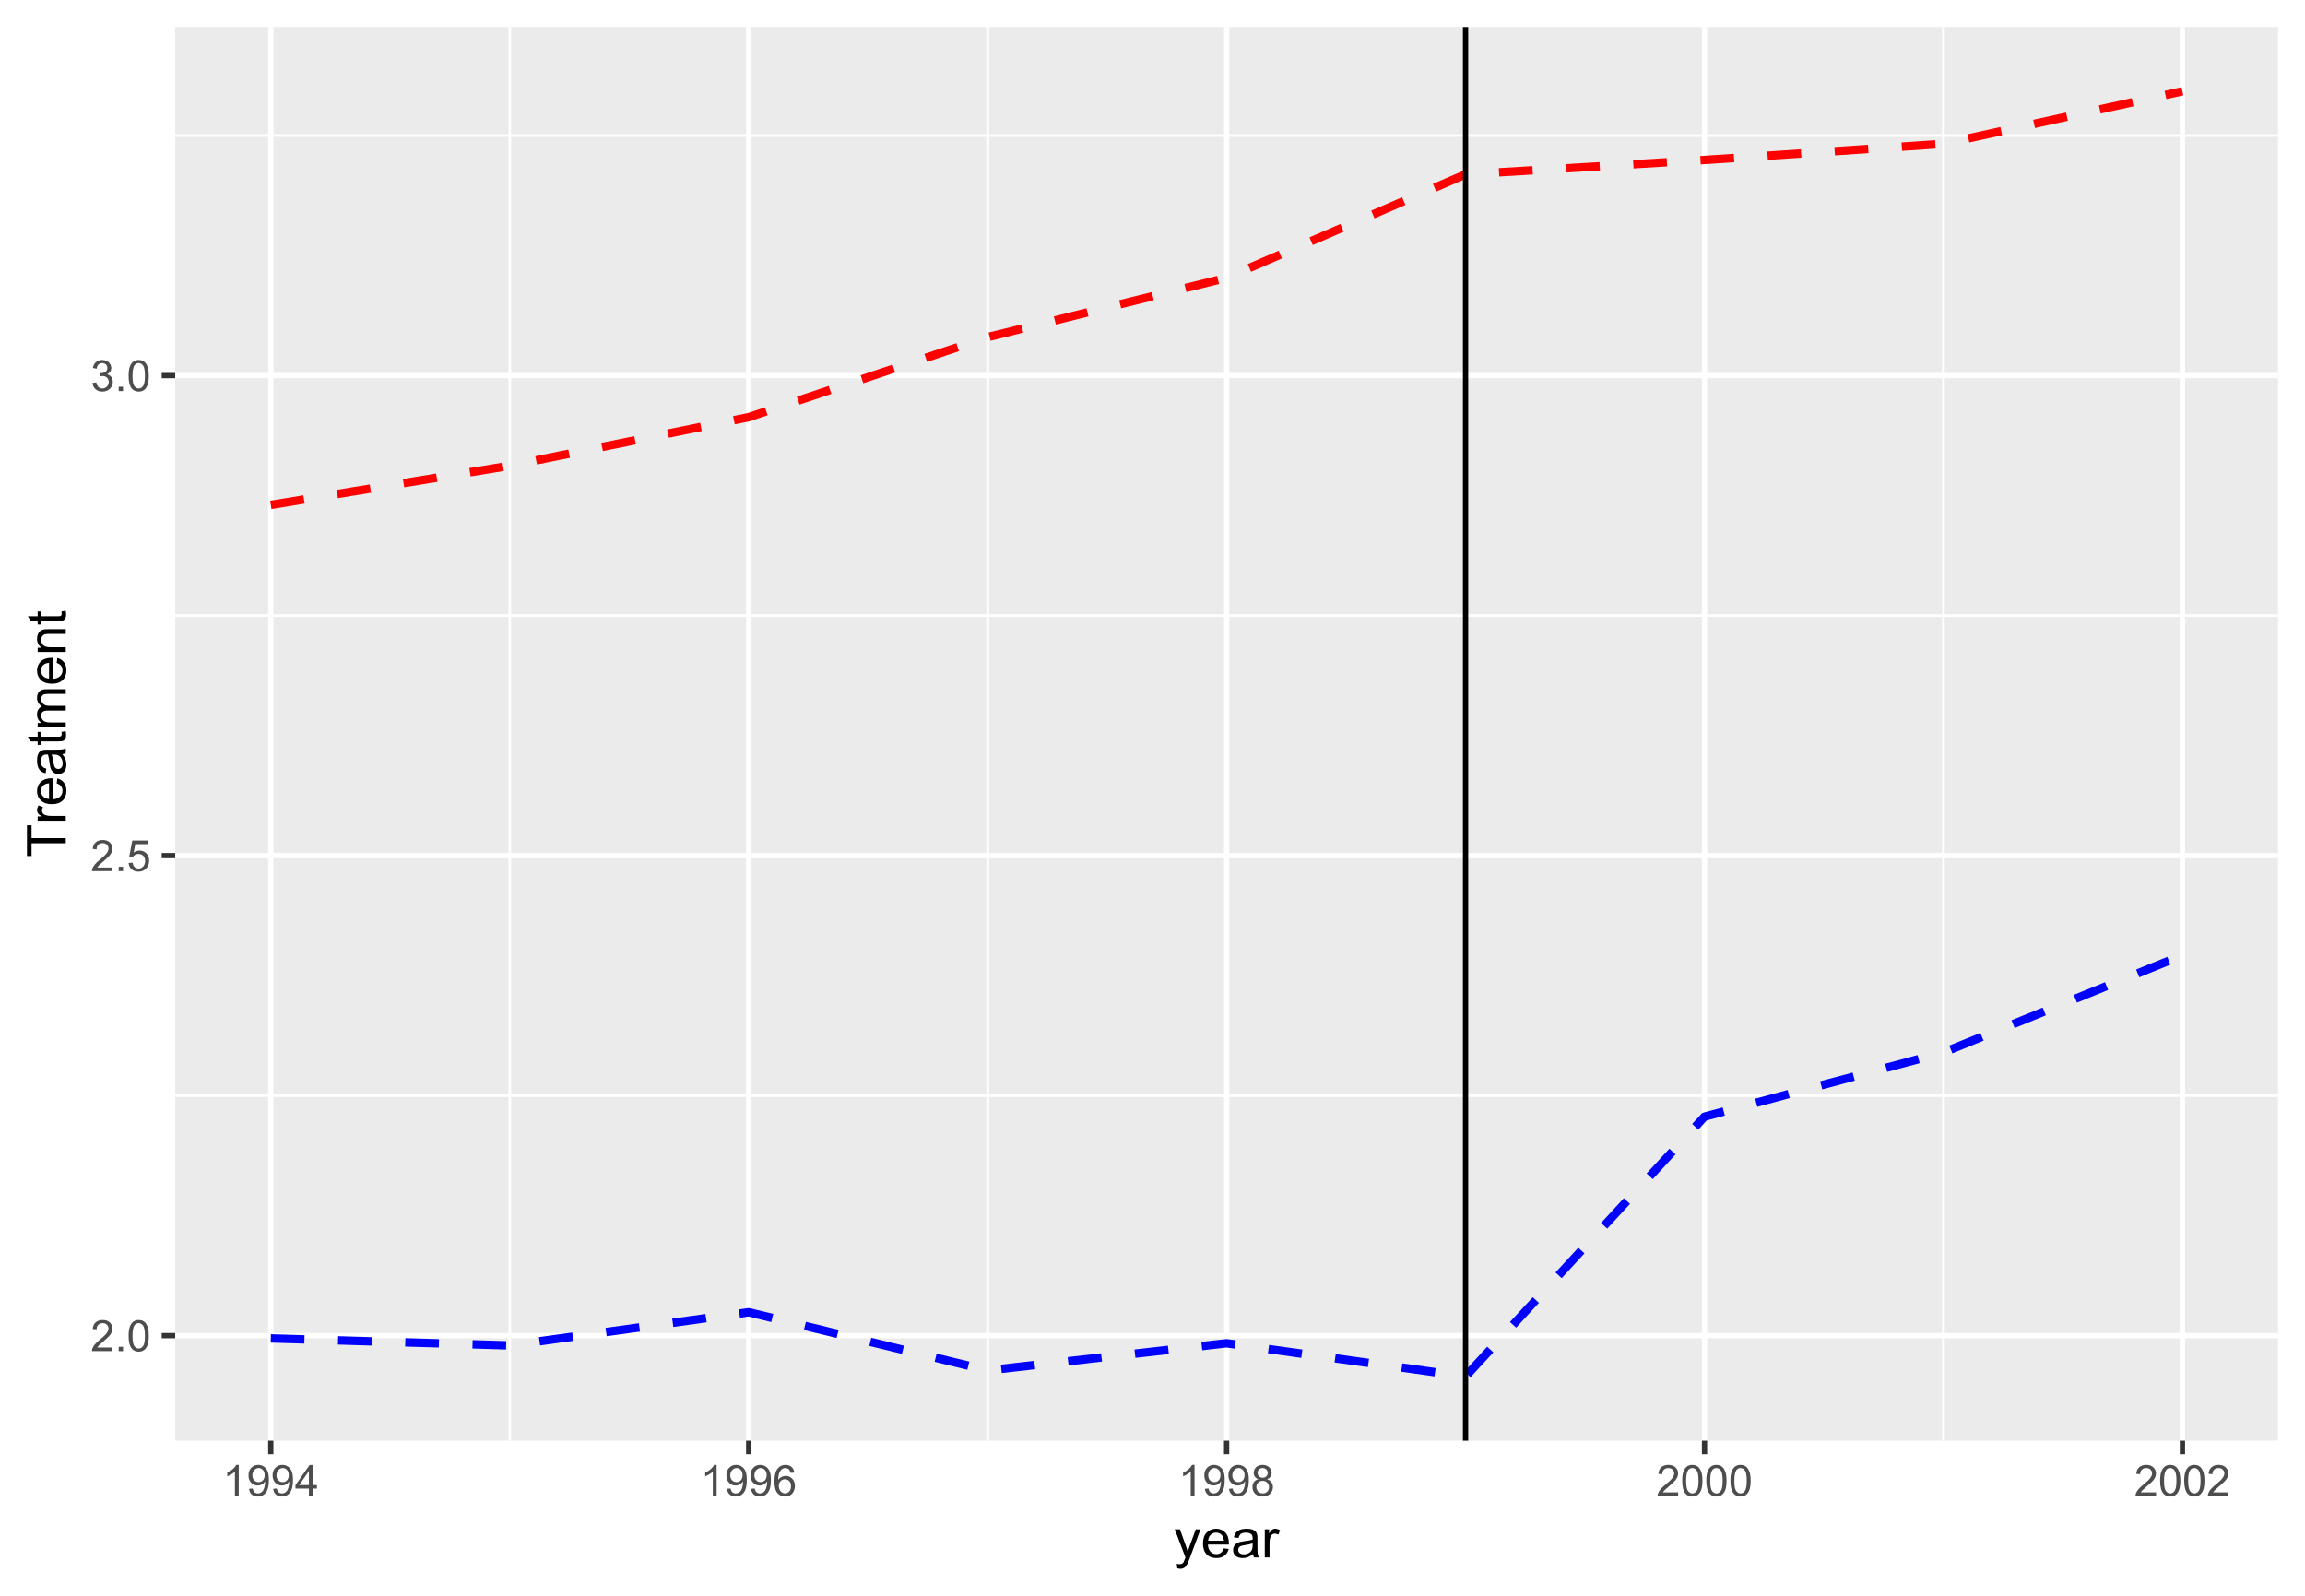
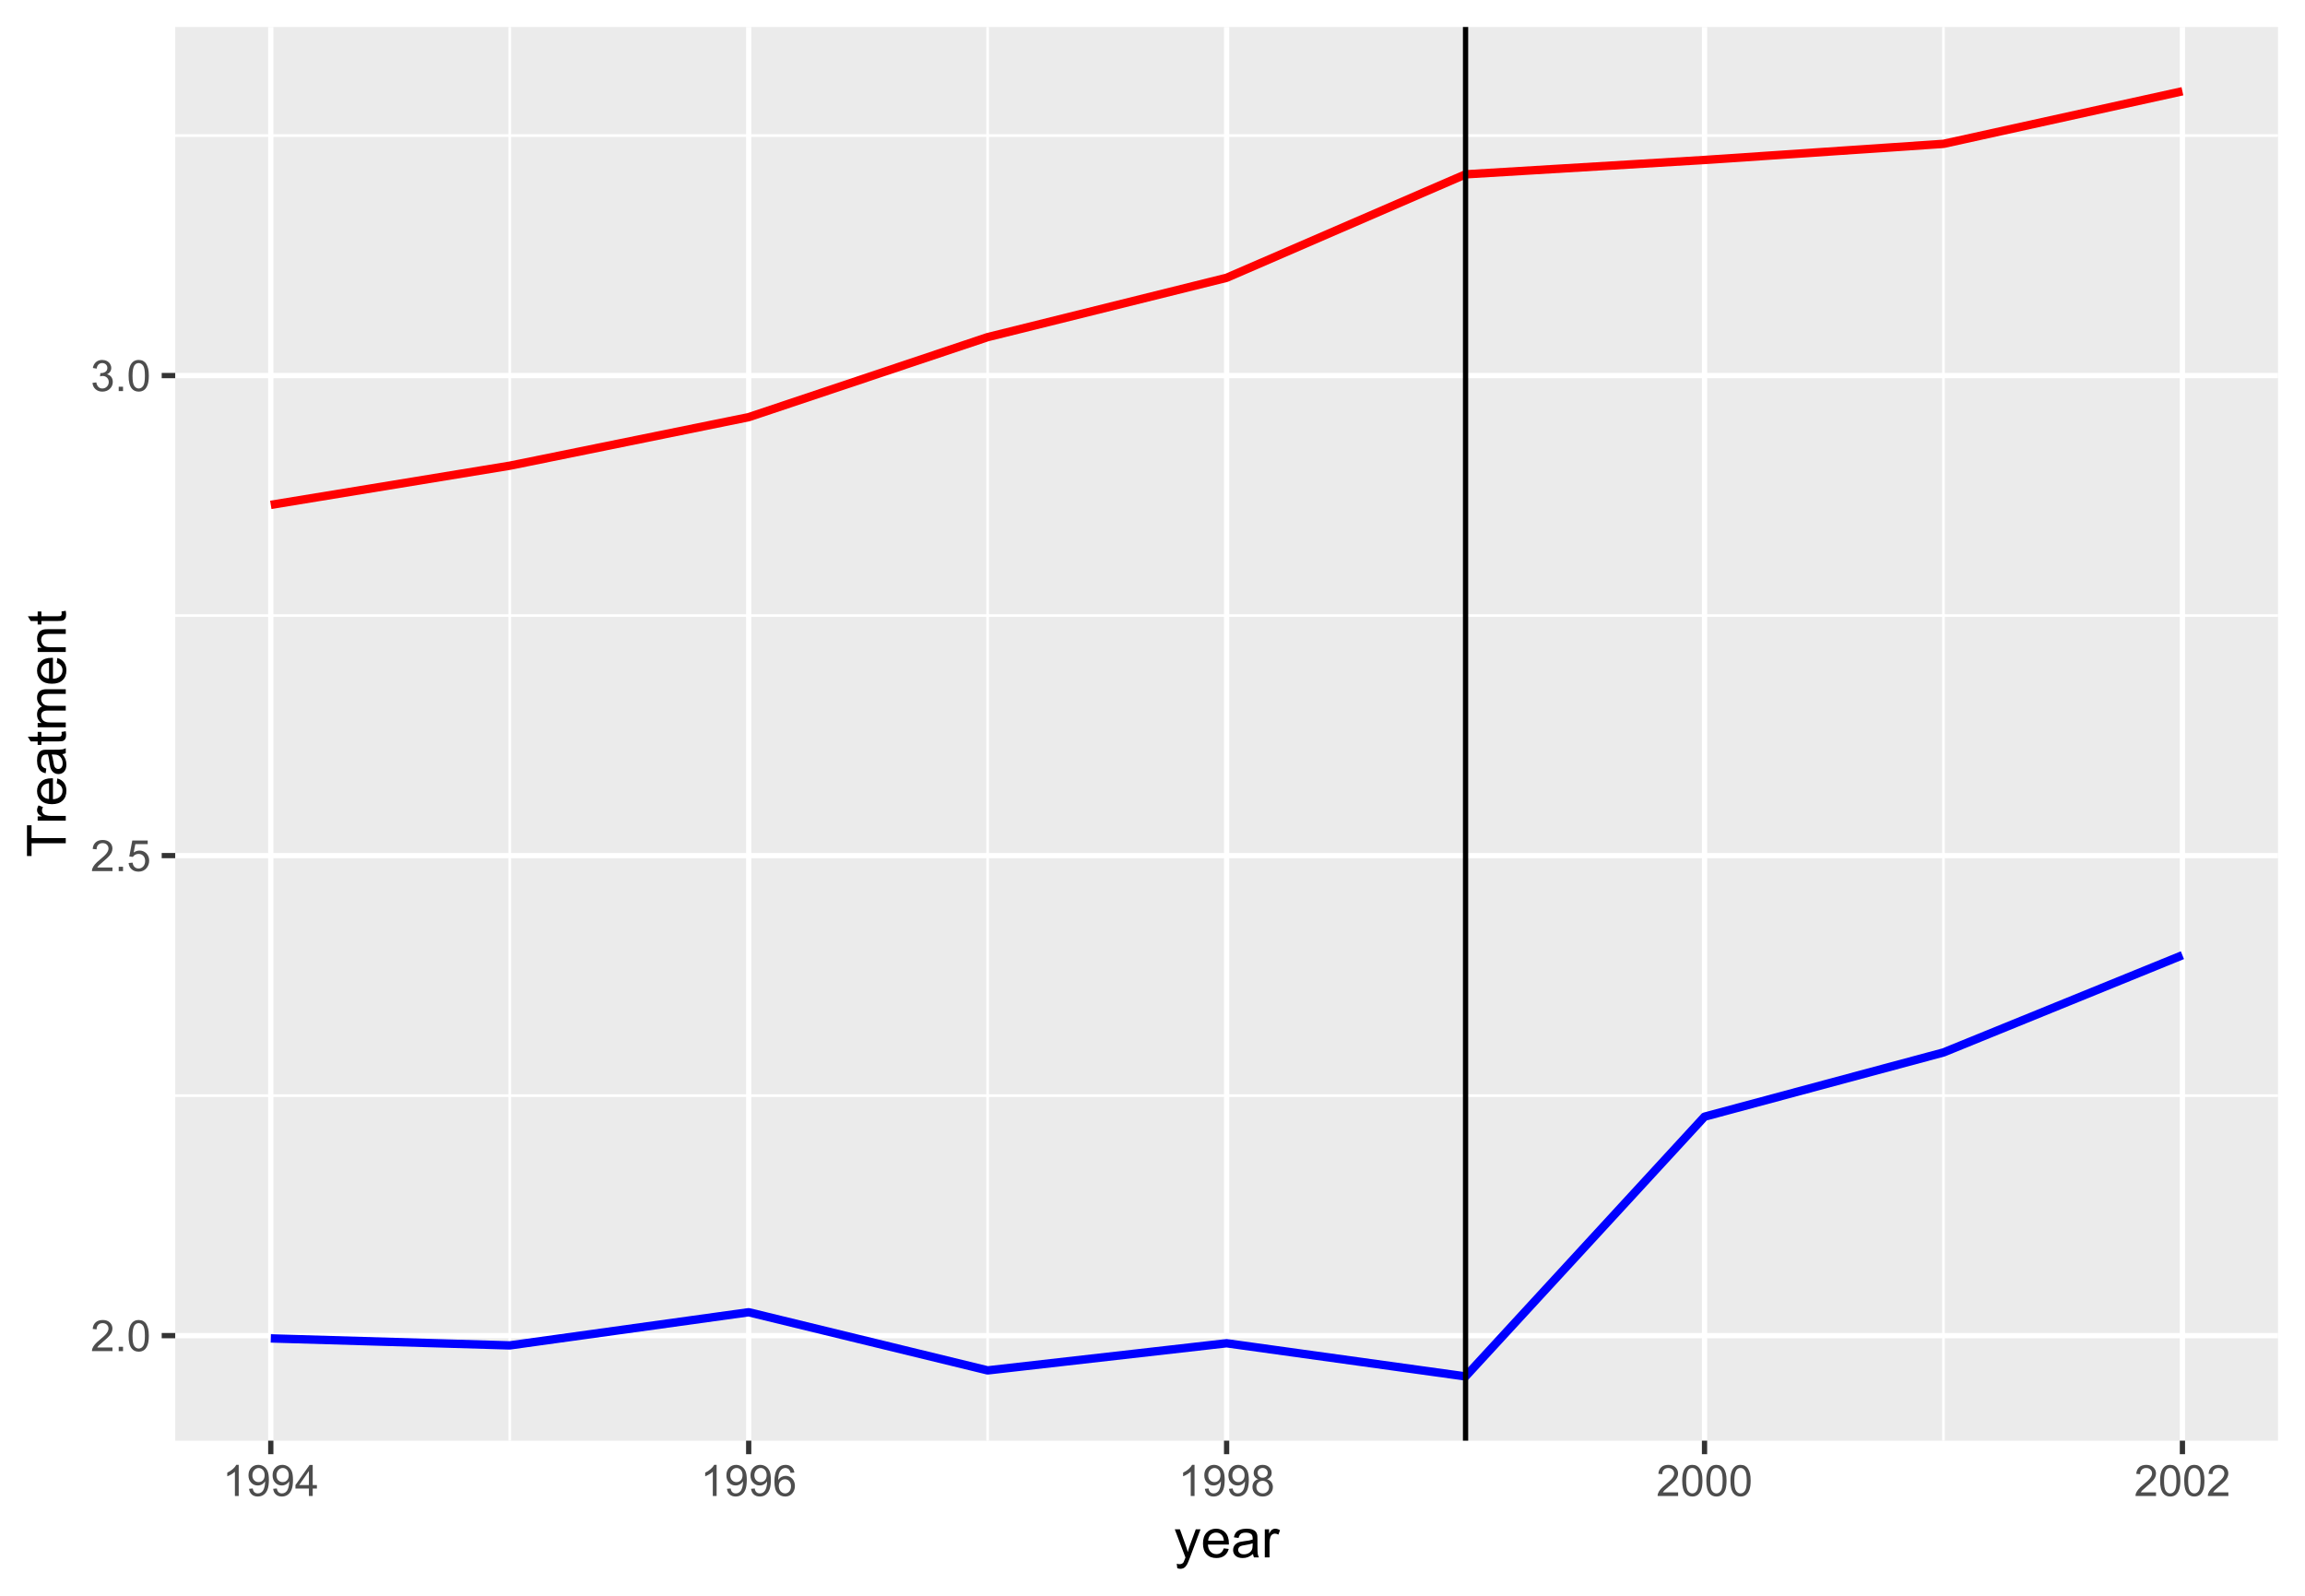
<svg xmlns="http://www.w3.org/2000/svg" xmlns:xlink="http://www.w3.org/1999/xlink" width="468pt" height="324pt" viewBox="0 0 468 324" version="1.1">
  <defs>
    <g>
      <symbol overflow="visible" id="glyph0-0">
        <path style="stroke:none;" d="M 1.102 0 L 1.102 -5.5 L 5.5 -5.5 L 5.5 0 Z M 1.238 -0.137 L 5.363 -0.137 L 5.363 -5.363 L 1.238 -5.363 Z M 1.238 -0.137 " />
      </symbol>
      <symbol overflow="visible" id="glyph0-1">
        <path style="stroke:none;" d="M 4.43 -0.742 L 4.43 0 L 0.266 0 C 0.258 -0.188 0.289 -0.367 0.355 -0.539 C 0.461 -0.82 0.629 -1.098 0.863 -1.375 C 1.094 -1.648 1.434 -1.965 1.879 -2.328 C 2.562 -2.887 3.023 -3.332 3.266 -3.664 C 3.5 -3.988 3.621 -4.301 3.625 -4.594 C 3.621 -4.898 3.512 -5.156 3.297 -5.367 C 3.074 -5.578 2.789 -5.684 2.441 -5.684 C 2.066 -5.684 1.77 -5.57 1.547 -5.348 C 1.32 -5.125 1.207 -4.816 1.207 -4.422 L 0.414 -4.504 C 0.465 -5.094 0.668 -5.543 1.027 -5.855 C 1.379 -6.164 1.855 -6.32 2.457 -6.324 C 3.059 -6.32 3.539 -6.152 3.891 -5.82 C 4.242 -5.484 4.418 -5.07 4.422 -4.578 C 4.418 -4.32 4.367 -4.074 4.266 -3.832 C 4.164 -3.59 3.992 -3.332 3.754 -3.062 C 3.512 -2.793 3.113 -2.426 2.562 -1.957 C 2.094 -1.566 1.797 -1.301 1.664 -1.16 C 1.531 -1.02 1.422 -0.879 1.34 -0.742 Z M 4.43 -0.742 " />
      </symbol>
      <symbol overflow="visible" id="glyph0-2">
        <path style="stroke:none;" d="M 0.801 0 L 0.801 -0.883 L 1.68 -0.883 L 1.68 0 Z M 0.801 0 " />
      </symbol>
      <symbol overflow="visible" id="glyph0-3">
        <path style="stroke:none;" d="M 0.367 -3.105 C 0.363 -3.848 0.438 -4.445 0.594 -4.902 C 0.742 -5.355 0.973 -5.707 1.277 -5.953 C 1.578 -6.199 1.957 -6.32 2.418 -6.324 C 2.754 -6.32 3.051 -6.254 3.309 -6.121 C 3.562 -5.984 3.773 -5.789 3.938 -5.531 C 4.102 -5.273 4.23 -4.961 4.328 -4.594 C 4.422 -4.227 4.469 -3.73 4.473 -3.105 C 4.469 -2.367 4.395 -1.77 4.242 -1.316 C 4.09 -0.859 3.863 -0.508 3.562 -0.262 C 3.258 -0.016 2.875 0.105 2.418 0.109 C 1.809 0.105 1.332 -0.109 0.988 -0.547 C 0.57 -1.066 0.363 -1.922 0.367 -3.105 Z M 1.16 -3.105 C 1.16 -2.07 1.281 -1.379 1.523 -1.039 C 1.766 -0.695 2.062 -0.527 2.418 -0.527 C 2.773 -0.527 3.074 -0.699 3.316 -1.043 C 3.559 -1.387 3.68 -2.074 3.68 -3.105 C 3.68 -4.145 3.559 -4.832 3.316 -5.172 C 3.074 -5.512 2.77 -5.684 2.41 -5.684 C 2.051 -5.684 1.77 -5.531 1.559 -5.234 C 1.293 -4.844 1.16 -4.137 1.16 -3.105 Z M 1.16 -3.105 " />
      </symbol>
      <symbol overflow="visible" id="glyph0-4">
        <path style="stroke:none;" d="M 0.367 -1.648 L 1.176 -1.719 C 1.234 -1.32 1.375 -1.023 1.594 -0.824 C 1.812 -0.625 2.078 -0.527 2.391 -0.527 C 2.762 -0.527 3.074 -0.668 3.336 -0.949 C 3.59 -1.23 3.719 -1.602 3.723 -2.066 C 3.719 -2.504 3.594 -2.852 3.348 -3.109 C 3.098 -3.363 2.773 -3.492 2.375 -3.492 C 2.125 -3.492 1.902 -3.434 1.703 -3.32 C 1.5 -3.207 1.344 -3.062 1.23 -2.883 L 0.504 -2.977 L 1.113 -6.215 L 4.246 -6.215 L 4.246 -5.473 L 1.73 -5.473 L 1.391 -3.781 C 1.766 -4.039 2.164 -4.172 2.582 -4.176 C 3.129 -4.172 3.594 -3.98 3.973 -3.605 C 4.352 -3.223 4.539 -2.734 4.543 -2.137 C 4.539 -1.562 4.375 -1.07 4.043 -0.656 C 3.637 -0.148 3.086 0.105 2.391 0.109 C 1.816 0.105 1.348 -0.051 0.984 -0.371 C 0.621 -0.691 0.414 -1.117 0.367 -1.648 Z M 0.367 -1.648 " />
      </symbol>
      <symbol overflow="visible" id="glyph0-5">
        <path style="stroke:none;" d="M 0.371 -1.664 L 1.145 -1.766 C 1.23 -1.324 1.383 -1.008 1.598 -0.816 C 1.809 -0.621 2.066 -0.527 2.375 -0.527 C 2.734 -0.527 3.043 -0.652 3.297 -0.906 C 3.547 -1.156 3.672 -1.469 3.676 -1.844 C 3.672 -2.195 3.555 -2.488 3.324 -2.719 C 3.09 -2.949 2.797 -3.062 2.441 -3.066 C 2.293 -3.062 2.109 -3.035 1.895 -2.98 L 1.98 -3.66 C 2.031 -3.652 2.07 -3.648 2.105 -3.652 C 2.434 -3.648 2.73 -3.734 2.996 -3.91 C 3.254 -4.078 3.387 -4.344 3.391 -4.703 C 3.387 -4.984 3.289 -5.219 3.102 -5.406 C 2.906 -5.59 2.66 -5.684 2.359 -5.688 C 2.055 -5.684 1.805 -5.59 1.605 -5.402 C 1.402 -5.215 1.273 -4.93 1.219 -4.555 L 0.445 -4.691 C 0.539 -5.207 0.754 -5.609 1.09 -5.895 C 1.426 -6.18 1.844 -6.32 2.344 -6.324 C 2.688 -6.32 3.004 -6.246 3.293 -6.102 C 3.582 -5.953 3.801 -5.754 3.953 -5.5 C 4.105 -5.242 4.184 -4.973 4.184 -4.688 C 4.184 -4.414 4.109 -4.164 3.965 -3.945 C 3.816 -3.719 3.602 -3.543 3.316 -3.41 C 3.688 -3.324 3.977 -3.145 4.184 -2.875 C 4.391 -2.602 4.492 -2.262 4.496 -1.859 C 4.492 -1.305 4.293 -0.84 3.895 -0.461 C 3.492 -0.078 2.984 0.109 2.371 0.113 C 1.816 0.109 1.355 -0.051 0.992 -0.379 C 0.625 -0.707 0.418 -1.137 0.371 -1.664 Z M 0.371 -1.664 " />
      </symbol>
      <symbol overflow="visible" id="glyph0-6">
        <path style="stroke:none;" d="M 3.277 0 L 2.504 0 L 2.504 -4.93 C 2.316 -4.75 2.074 -4.574 1.773 -4.395 C 1.469 -4.215 1.195 -4.082 0.957 -3.996 L 0.957 -4.742 C 1.387 -4.941 1.766 -5.188 2.09 -5.48 C 2.414 -5.77 2.645 -6.051 2.781 -6.324 L 3.277 -6.324 Z M 3.277 0 " />
      </symbol>
      <symbol overflow="visible" id="glyph0-7">
        <path style="stroke:none;" d="M 0.48 -1.457 L 1.227 -1.527 C 1.285 -1.172 1.406 -0.918 1.586 -0.762 C 1.762 -0.605 1.988 -0.527 2.27 -0.527 C 2.504 -0.527 2.715 -0.582 2.895 -0.691 C 3.074 -0.801 3.219 -0.945 3.336 -1.129 C 3.445 -1.309 3.543 -1.555 3.621 -1.863 C 3.699 -2.172 3.738 -2.484 3.738 -2.809 C 3.738 -2.84 3.734 -2.895 3.734 -2.965 C 3.578 -2.715 3.367 -2.512 3.102 -2.363 C 2.828 -2.207 2.539 -2.133 2.23 -2.137 C 1.707 -2.133 1.266 -2.32 0.906 -2.703 C 0.543 -3.078 0.363 -3.578 0.367 -4.199 C 0.363 -4.836 0.551 -5.348 0.93 -5.738 C 1.305 -6.125 1.777 -6.32 2.348 -6.324 C 2.754 -6.32 3.129 -6.211 3.469 -5.992 C 3.809 -5.77 4.066 -5.457 4.242 -5.051 C 4.418 -4.641 4.504 -4.047 4.508 -3.277 C 4.504 -2.469 4.418 -1.828 4.246 -1.355 C 4.07 -0.875 3.809 -0.512 3.465 -0.266 C 3.117 -0.016 2.715 0.105 2.25 0.109 C 1.758 0.105 1.355 -0.027 1.043 -0.301 C 0.73 -0.574 0.543 -0.961 0.48 -1.457 Z M 3.648 -4.238 C 3.645 -4.676 3.527 -5.027 3.293 -5.293 C 3.055 -5.551 2.77 -5.684 2.441 -5.684 C 2.094 -5.684 1.793 -5.543 1.543 -5.262 C 1.285 -4.98 1.16 -4.617 1.16 -4.172 C 1.16 -3.77 1.281 -3.441 1.523 -3.195 C 1.766 -2.941 2.062 -2.816 2.418 -2.82 C 2.773 -2.816 3.066 -2.941 3.301 -3.195 C 3.527 -3.441 3.645 -3.789 3.648 -4.238 Z M 3.648 -4.238 " />
      </symbol>
      <symbol overflow="visible" id="glyph0-8">
        <path style="stroke:none;" d="M 2.844 0 L 2.844 -1.508 L 0.113 -1.508 L 0.113 -2.219 L 2.988 -6.301 L 3.617 -6.301 L 3.617 -2.219 L 4.469 -2.219 L 4.469 -1.508 L 3.617 -1.508 L 3.617 0 Z M 2.844 -2.219 L 2.844 -5.059 L 0.871 -2.219 Z M 2.844 -2.219 " />
      </symbol>
      <symbol overflow="visible" id="glyph0-9">
        <path style="stroke:none;" d="M 4.379 -4.758 L 3.609 -4.695 C 3.539 -4.996 3.441 -5.219 3.316 -5.359 C 3.105 -5.574 2.848 -5.684 2.543 -5.688 C 2.297 -5.684 2.078 -5.617 1.895 -5.484 C 1.648 -5.305 1.457 -5.043 1.32 -4.703 C 1.176 -4.363 1.105 -3.879 1.102 -3.25 C 1.285 -3.531 1.512 -3.742 1.781 -3.879 C 2.051 -4.016 2.332 -4.082 2.629 -4.086 C 3.141 -4.082 3.578 -3.895 3.945 -3.516 C 4.305 -3.137 4.488 -2.645 4.492 -2.047 C 4.488 -1.648 4.402 -1.281 4.234 -0.941 C 4.062 -0.602 3.828 -0.34 3.531 -0.16 C 3.23 0.02 2.895 0.105 2.52 0.109 C 1.871 0.105 1.344 -0.129 0.941 -0.602 C 0.531 -1.074 0.328 -1.855 0.332 -2.949 C 0.328 -4.16 0.551 -5.047 1.004 -5.602 C 1.395 -6.082 1.926 -6.32 2.59 -6.324 C 3.086 -6.32 3.492 -6.184 3.809 -5.906 C 4.125 -5.629 4.312 -5.246 4.379 -4.758 Z M 1.219 -2.039 C 1.219 -1.773 1.273 -1.516 1.387 -1.273 C 1.5 -1.027 1.66 -0.844 1.863 -0.719 C 2.066 -0.59 2.277 -0.527 2.504 -0.527 C 2.828 -0.527 3.109 -0.656 3.348 -0.922 C 3.578 -1.184 3.695 -1.543 3.699 -2 C 3.695 -2.43 3.582 -2.773 3.352 -3.027 C 3.117 -3.273 2.824 -3.398 2.477 -3.402 C 2.121 -3.398 1.824 -3.273 1.582 -3.027 C 1.34 -2.773 1.219 -2.445 1.219 -2.039 Z M 1.219 -2.039 " />
      </symbol>
      <symbol overflow="visible" id="glyph0-10">
        <path style="stroke:none;" d="M 1.555 -3.418 C 1.23 -3.531 0.992 -3.699 0.84 -3.918 C 0.684 -4.133 0.609 -4.395 0.609 -4.699 C 0.609 -5.156 0.773 -5.539 1.102 -5.855 C 1.43 -6.164 1.867 -6.32 2.418 -6.324 C 2.969 -6.32 3.41 -6.16 3.746 -5.844 C 4.078 -5.523 4.246 -5.137 4.25 -4.68 C 4.246 -4.387 4.172 -4.133 4.02 -3.918 C 3.863 -3.699 3.629 -3.531 3.32 -3.418 C 3.707 -3.285 4 -3.082 4.203 -2.805 C 4.402 -2.52 4.504 -2.184 4.508 -1.801 C 4.504 -1.258 4.312 -0.805 3.934 -0.441 C 3.551 -0.074 3.051 0.105 2.434 0.109 C 1.809 0.105 1.309 -0.074 0.926 -0.441 C 0.543 -0.809 0.352 -1.27 0.355 -1.82 C 0.352 -2.23 0.457 -2.574 0.668 -2.852 C 0.875 -3.125 1.168 -3.312 1.555 -3.418 Z M 1.402 -4.727 C 1.398 -4.426 1.496 -4.184 1.688 -3.996 C 1.879 -3.805 2.129 -3.707 2.438 -3.711 C 2.734 -3.707 2.977 -3.801 3.168 -3.992 C 3.355 -4.176 3.449 -4.406 3.453 -4.684 C 3.449 -4.965 3.352 -5.203 3.16 -5.398 C 2.961 -5.586 2.719 -5.684 2.43 -5.688 C 2.129 -5.684 1.883 -5.59 1.691 -5.402 C 1.496 -5.215 1.398 -4.988 1.402 -4.727 Z M 1.152 -1.816 C 1.148 -1.598 1.199 -1.383 1.309 -1.176 C 1.41 -0.969 1.566 -0.809 1.773 -0.695 C 1.98 -0.582 2.203 -0.527 2.441 -0.527 C 2.809 -0.527 3.113 -0.645 3.355 -0.883 C 3.594 -1.121 3.715 -1.426 3.719 -1.793 C 3.715 -2.164 3.59 -2.469 3.344 -2.715 C 3.094 -2.957 2.785 -3.082 2.414 -3.082 C 2.051 -3.082 1.75 -2.961 1.512 -2.719 C 1.27 -2.477 1.148 -2.176 1.152 -1.816 Z M 1.152 -1.816 " />
      </symbol>
      <symbol overflow="visible" id="glyph1-0">
        <path style="stroke:none;" d="M 1.375 0 L 1.375 -6.875 L 6.875 -6.875 L 6.875 0 Z M 1.547 -0.172 L 6.703 -0.172 L 6.703 -6.703 L 1.547 -6.703 Z M 1.547 -0.172 " />
      </symbol>
      <symbol overflow="visible" id="glyph1-1">
        <path style="stroke:none;" d="M 0.684 2.195 L 0.574 1.289 C 0.785 1.344 0.969 1.371 1.129 1.375 C 1.34 1.371 1.512 1.336 1.641 1.266 C 1.77 1.195 1.875 1.094 1.961 0.969 C 2.02 0.867 2.117 0.629 2.258 0.246 C 2.27 0.191 2.301 0.113 2.344 0.012 L 0.176 -5.703 L 1.219 -5.703 L 2.406 -2.402 C 2.559 -1.98 2.695 -1.539 2.82 -1.078 C 2.926 -1.523 3.059 -1.957 3.219 -2.379 L 4.438 -5.703 L 5.402 -5.703 L 3.234 0.098 C 3 0.719 2.816 1.148 2.691 1.391 C 2.516 1.703 2.32 1.938 2.098 2.09 C 1.875 2.238 1.609 2.312 1.305 2.316 C 1.117 2.312 0.91 2.273 0.684 2.195 Z M 0.684 2.195 " />
      </symbol>
      <symbol overflow="visible" id="glyph1-2">
        <path style="stroke:none;" d="M 4.629 -1.836 L 5.629 -1.715 C 5.469 -1.125 5.176 -0.672 4.75 -0.352 C 4.324 -0.031 3.781 0.129 3.121 0.129 C 2.281 0.129 1.617 -0.125 1.133 -0.641 C 0.641 -1.152 0.398 -1.875 0.402 -2.805 C 0.398 -3.762 0.645 -4.504 1.145 -5.035 C 1.637 -5.562 2.277 -5.828 3.066 -5.832 C 3.824 -5.828 4.449 -5.57 4.934 -5.051 C 5.418 -4.531 5.66 -3.801 5.66 -2.863 C 5.66 -2.805 5.656 -2.719 5.656 -2.605 L 1.402 -2.605 C 1.434 -1.977 1.613 -1.496 1.934 -1.164 C 2.25 -0.828 2.645 -0.66 3.125 -0.664 C 3.477 -0.66 3.781 -0.754 4.031 -0.945 C 4.281 -1.129 4.48 -1.426 4.629 -1.836 Z M 1.457 -3.398 L 4.641 -3.398 C 4.598 -3.879 4.473 -4.238 4.273 -4.48 C 3.961 -4.852 3.562 -5.039 3.078 -5.039 C 2.629 -5.039 2.258 -4.891 1.957 -4.594 C 1.652 -4.297 1.484 -3.898 1.457 -3.398 Z M 1.457 -3.398 " />
      </symbol>
      <symbol overflow="visible" id="glyph1-3">
        <path style="stroke:none;" d="M 4.445 -0.703 C 4.086 -0.398 3.742 -0.184 3.414 -0.059 C 3.082 0.066 2.727 0.129 2.348 0.129 C 1.719 0.129 1.238 -0.023 0.902 -0.328 C 0.566 -0.633 0.398 -1.023 0.398 -1.504 C 0.398 -1.781 0.461 -2.035 0.586 -2.27 C 0.711 -2.496 0.875 -2.684 1.086 -2.824 C 1.289 -2.965 1.523 -3.07 1.781 -3.141 C 1.969 -3.191 2.254 -3.238 2.641 -3.289 C 3.418 -3.375 3.992 -3.488 4.367 -3.621 C 4.367 -3.754 4.371 -3.836 4.371 -3.871 C 4.371 -4.266 4.277 -4.543 4.098 -4.703 C 3.848 -4.918 3.48 -5.027 2.996 -5.031 C 2.539 -5.027 2.203 -4.949 1.988 -4.793 C 1.77 -4.633 1.609 -4.352 1.508 -3.949 L 0.562 -4.078 C 0.648 -4.48 0.789 -4.805 0.988 -5.055 C 1.184 -5.301 1.469 -5.492 1.844 -5.629 C 2.215 -5.762 2.645 -5.828 3.137 -5.832 C 3.621 -5.828 4.02 -5.773 4.324 -5.66 C 4.629 -5.543 4.852 -5.398 4.996 -5.227 C 5.137 -5.055 5.238 -4.836 5.297 -4.57 C 5.328 -4.406 5.344 -4.109 5.344 -3.68 L 5.344 -2.391 C 5.344 -1.492 5.363 -0.922 5.406 -0.684 C 5.445 -0.445 5.527 -0.219 5.648 0 L 4.641 0 C 4.539 -0.199 4.473 -0.434 4.445 -0.703 Z M 4.367 -2.863 C 4.012 -2.719 3.488 -2.598 2.789 -2.496 C 2.391 -2.438 2.105 -2.371 1.941 -2.301 C 1.773 -2.227 1.648 -2.121 1.562 -1.988 C 1.473 -1.848 1.43 -1.695 1.43 -1.531 C 1.43 -1.27 1.527 -1.055 1.723 -0.887 C 1.918 -0.711 2.203 -0.625 2.578 -0.629 C 2.949 -0.625 3.277 -0.707 3.57 -0.871 C 3.859 -1.031 4.074 -1.254 4.211 -1.543 C 4.312 -1.754 4.363 -2.078 4.367 -2.508 Z M 4.367 -2.863 " />
      </symbol>
      <symbol overflow="visible" id="glyph1-4">
        <path style="stroke:none;" d="M 0.715 0 L 0.715 -5.703 L 1.586 -5.703 L 1.586 -4.84 C 1.805 -5.242 2.008 -5.508 2.199 -5.637 C 2.383 -5.766 2.59 -5.828 2.82 -5.832 C 3.141 -5.828 3.473 -5.727 3.812 -5.523 L 3.48 -4.625 C 3.242 -4.762 3.004 -4.832 2.773 -4.836 C 2.555 -4.832 2.363 -4.77 2.199 -4.645 C 2.027 -4.516 1.91 -4.34 1.844 -4.113 C 1.73 -3.77 1.676 -3.391 1.68 -2.984 L 1.68 0 Z M 0.715 0 " />
      </symbol>
      <symbol overflow="visible" id="glyph2-0">
        <path style="stroke:none;" d="M 0 -1.375 L -6.875 -1.375 L -6.875 -6.875 L 0 -6.875 Z M -0.172 -1.547 L -0.172 -6.703 L -6.703 -6.703 L -6.703 -1.547 Z M -0.172 -1.547 " />
      </symbol>
      <symbol overflow="visible" id="glyph2-1">
        <path style="stroke:none;" d="M 0 -2.852 L -6.945 -2.852 L -6.945 -0.258 L -7.875 -0.258 L -7.875 -6.5 L -6.945 -6.5 L -6.945 -3.895 L 0 -3.895 Z M 0 -2.852 " />
      </symbol>
      <symbol overflow="visible" id="glyph2-2">
        <path style="stroke:none;" d="M 0 -0.715 L -5.703 -0.715 L -5.703 -1.586 L -4.84 -1.586 C -5.242 -1.805 -5.508 -2.008 -5.637 -2.199 C -5.766 -2.383 -5.828 -2.59 -5.832 -2.82 C -5.828 -3.141 -5.727 -3.473 -5.523 -3.812 L -4.625 -3.48 C -4.762 -3.242 -4.832 -3.004 -4.836 -2.773 C -4.832 -2.555 -4.77 -2.363 -4.645 -2.199 C -4.516 -2.027 -4.34 -1.91 -4.113 -1.844 C -3.77 -1.73 -3.391 -1.676 -2.984 -1.68 L 0 -1.68 Z M 0 -0.715 " />
      </symbol>
      <symbol overflow="visible" id="glyph2-3">
        <path style="stroke:none;" d="M -1.836 -4.629 L -1.715 -5.629 C -1.125 -5.469 -0.672 -5.176 -0.352 -4.75 C -0.031 -4.324 0.129 -3.781 0.129 -3.121 C 0.129 -2.281 -0.125 -1.617 -0.641 -1.133 C -1.152 -0.641 -1.875 -0.398 -2.805 -0.402 C -3.762 -0.398 -4.504 -0.645 -5.035 -1.145 C -5.562 -1.637 -5.828 -2.277 -5.832 -3.066 C -5.828 -3.824 -5.57 -4.449 -5.051 -4.934 C -4.531 -5.418 -3.801 -5.66 -2.863 -5.66 C -2.805 -5.66 -2.719 -5.656 -2.605 -5.656 L -2.605 -1.402 C -1.977 -1.434 -1.496 -1.613 -1.164 -1.934 C -0.828 -2.25 -0.66 -2.645 -0.664 -3.125 C -0.66 -3.477 -0.754 -3.781 -0.941 -4.031 C -1.125 -4.281 -1.422 -4.48 -1.836 -4.629 Z M -3.398 -1.457 L -3.398 -4.641 C -3.879 -4.598 -4.238 -4.473 -4.48 -4.273 C -4.852 -3.961 -5.039 -3.562 -5.039 -3.078 C -5.039 -2.629 -4.891 -2.258 -4.594 -1.957 C -4.297 -1.652 -3.898 -1.484 -3.398 -1.457 Z M -3.398 -1.457 " />
      </symbol>
      <symbol overflow="visible" id="glyph2-4">
        <path style="stroke:none;" d="M -0.703 -4.445 C -0.398 -4.086 -0.184 -3.742 -0.059 -3.414 C 0.066 -3.082 0.129 -2.727 0.129 -2.348 C 0.129 -1.719 -0.023 -1.238 -0.328 -0.902 C -0.633 -0.566 -1.023 -0.398 -1.504 -0.398 C -1.781 -0.398 -2.035 -0.461 -2.27 -0.586 C -2.496 -0.711 -2.684 -0.875 -2.824 -1.086 C -2.965 -1.289 -3.07 -1.523 -3.141 -1.785 C -3.191 -1.969 -3.238 -2.254 -3.289 -2.641 C -3.375 -3.418 -3.488 -3.992 -3.621 -4.367 C -3.754 -4.367 -3.836 -4.371 -3.871 -4.371 C -4.266 -4.371 -4.543 -4.277 -4.703 -4.098 C -4.918 -3.848 -5.027 -3.48 -5.031 -2.996 C -5.027 -2.539 -4.949 -2.203 -4.793 -1.988 C -4.633 -1.77 -4.352 -1.609 -3.949 -1.508 L -4.078 -0.562 C -4.48 -0.648 -4.805 -0.789 -5.055 -0.988 C -5.301 -1.184 -5.492 -1.469 -5.629 -1.844 C -5.762 -2.215 -5.828 -2.645 -5.832 -3.137 C -5.828 -3.621 -5.773 -4.02 -5.66 -4.324 C -5.543 -4.629 -5.398 -4.852 -5.227 -4.996 C -5.055 -5.137 -4.836 -5.238 -4.57 -5.297 C -4.406 -5.328 -4.109 -5.344 -3.68 -5.344 L -2.391 -5.344 C -1.492 -5.344 -0.922 -5.363 -0.684 -5.406 C -0.445 -5.445 -0.219 -5.527 0 -5.648 L 0 -4.641 C -0.199 -4.539 -0.434 -4.473 -0.703 -4.445 Z M -2.863 -4.367 C -2.719 -4.012 -2.598 -3.488 -2.496 -2.789 C -2.438 -2.391 -2.371 -2.109 -2.301 -1.945 C -2.227 -1.781 -2.121 -1.652 -1.988 -1.562 C -1.848 -1.473 -1.695 -1.43 -1.531 -1.43 C -1.27 -1.43 -1.055 -1.527 -0.887 -1.723 C -0.711 -1.918 -0.625 -2.203 -0.629 -2.578 C -0.625 -2.949 -0.707 -3.277 -0.871 -3.57 C -1.031 -3.859 -1.254 -4.074 -1.543 -4.211 C -1.754 -4.312 -2.078 -4.363 -2.508 -4.367 Z M -2.863 -4.367 " />
      </symbol>
      <symbol overflow="visible" id="glyph2-5">
        <path style="stroke:none;" d="M -0.863 -2.836 L -0.012 -2.977 C 0.043 -2.703 0.07 -2.457 0.074 -2.246 C 0.07 -1.891 0.02 -1.621 -0.09 -1.43 C -0.199 -1.234 -0.348 -1.098 -0.527 -1.02 C -0.707 -0.941 -1.086 -0.902 -1.672 -0.902 L -4.953 -0.902 L -4.953 -0.195 L -5.703 -0.195 L -5.703 -0.902 L -7.117 -0.902 L -7.695 -1.863 L -5.703 -1.863 L -5.703 -2.836 L -4.953 -2.836 L -4.953 -1.863 L -1.617 -1.863 C -1.34 -1.863 -1.16 -1.879 -1.082 -1.914 C -1 -1.945 -0.938 -2 -0.895 -2.078 C -0.848 -2.152 -0.824 -2.262 -0.828 -2.41 C -0.824 -2.516 -0.836 -2.66 -0.863 -2.836 Z M -0.863 -2.836 " />
      </symbol>
      <symbol overflow="visible" id="glyph2-6">
        <path style="stroke:none;" d="M 0 -0.727 L -5.703 -0.727 L -5.703 -1.59 L -4.902 -1.59 C -5.18 -1.766 -5.406 -2.004 -5.578 -2.305 C -5.746 -2.598 -5.828 -2.938 -5.832 -3.32 C -5.828 -3.738 -5.742 -4.086 -5.566 -4.359 C -5.391 -4.629 -5.145 -4.816 -4.836 -4.93 C -5.496 -5.379 -5.828 -5.969 -5.832 -6.691 C -5.828 -7.254 -5.672 -7.688 -5.363 -7.996 C -5.047 -8.297 -4.566 -8.449 -3.914 -8.453 L 0 -8.453 L 0 -7.492 L -3.594 -7.492 C -3.977 -7.488 -4.254 -7.457 -4.426 -7.398 C -4.594 -7.332 -4.734 -7.219 -4.84 -7.059 C -4.941 -6.891 -4.992 -6.695 -4.996 -6.477 C -4.992 -6.07 -4.859 -5.738 -4.594 -5.477 C -4.328 -5.211 -3.898 -5.078 -3.312 -5.082 L 0 -5.082 L 0 -4.113 L -3.707 -4.113 C -4.133 -4.113 -4.453 -4.031 -4.672 -3.875 C -4.883 -3.715 -4.992 -3.461 -4.996 -3.105 C -4.992 -2.832 -4.922 -2.578 -4.781 -2.348 C -4.637 -2.117 -4.426 -1.949 -4.152 -1.848 C -3.875 -1.738 -3.477 -1.688 -2.961 -1.691 L 0 -1.691 Z M 0 -0.727 " />
      </symbol>
      <symbol overflow="visible" id="glyph2-7">
        <path style="stroke:none;" d="M 0 -0.727 L -5.703 -0.727 L -5.703 -1.594 L -4.895 -1.594 C -5.516 -2.012 -5.828 -2.617 -5.832 -3.41 C -5.828 -3.754 -5.766 -4.066 -5.645 -4.355 C -5.52 -4.641 -5.359 -4.859 -5.16 -5.004 C -4.957 -5.145 -4.719 -5.242 -4.445 -5.305 C -4.266 -5.336 -3.953 -5.355 -3.508 -5.359 L 0 -5.359 L 0 -4.395 L -3.469 -4.395 C -3.863 -4.395 -4.156 -4.355 -4.352 -4.281 C -4.543 -4.203 -4.699 -4.07 -4.82 -3.879 C -4.934 -3.688 -4.992 -3.461 -4.996 -3.207 C -4.992 -2.793 -4.859 -2.438 -4.602 -2.141 C -4.336 -1.836 -3.844 -1.688 -3.117 -1.691 L 0 -1.691 Z M 0 -0.727 " />
      </symbol>
    </g>
    <clipPath id="clip1">
      <path d="M 35.574 5.48 L 462.523 5.48 L 462.523 292.512 L 35.574 292.512 Z M 35.574 5.48 " />
    </clipPath>
    <clipPath id="clip2">
      <path d="M 35.574 222 L 462.523 222 L 462.523 223 L 35.574 223 Z M 35.574 222 " />
    </clipPath>
    <clipPath id="clip3">
      <path d="M 35.574 124 L 462.523 124 L 462.523 126 L 35.574 126 Z M 35.574 124 " />
    </clipPath>
    <clipPath id="clip4">
      <path d="M 35.574 27 L 462.523 27 L 462.523 28 L 35.574 28 Z M 35.574 27 " />
    </clipPath>
    <clipPath id="clip5">
      <path d="M 103 5.48 L 104 5.48 L 104 292.512 L 103 292.512 Z M 103 5.48 " />
    </clipPath>
    <clipPath id="clip6">
      <path d="M 200 5.48 L 201 5.48 L 201 292.512 L 200 292.512 Z M 200 5.48 " />
    </clipPath>
    <clipPath id="clip7">
      <path d="M 297 5.48 L 298 5.48 L 298 292.512 L 297 292.512 Z M 297 5.48 " />
    </clipPath>
    <clipPath id="clip8">
      <path d="M 394 5.48 L 395 5.48 L 395 292.512 L 394 292.512 Z M 394 5.48 " />
    </clipPath>
    <clipPath id="clip9">
      <path d="M 35.574 270 L 462.523 270 L 462.523 272 L 35.574 272 Z M 35.574 270 " />
    </clipPath>
    <clipPath id="clip10">
      <path d="M 35.574 173 L 462.523 173 L 462.523 175 L 35.574 175 Z M 35.574 173 " />
    </clipPath>
    <clipPath id="clip11">
      <path d="M 35.574 75 L 462.523 75 L 462.523 77 L 35.574 77 Z M 35.574 75 " />
    </clipPath>
    <clipPath id="clip12">
      <path d="M 54 5.48 L 56 5.48 L 56 292.512 L 54 292.512 Z M 54 5.48 " />
    </clipPath>
    <clipPath id="clip13">
      <path d="M 151 5.48 L 153 5.48 L 153 292.512 L 151 292.512 Z M 151 5.48 " />
    </clipPath>
    <clipPath id="clip14">
      <path d="M 248 5.48 L 250 5.48 L 250 292.512 L 248 292.512 Z M 248 5.48 " />
    </clipPath>
    <clipPath id="clip15">
      <path d="M 345 5.48 L 347 5.48 L 347 292.512 L 345 292.512 Z M 345 5.48 " />
    </clipPath>
    <clipPath id="clip16">
      <path d="M 442 5.48 L 444 5.48 L 444 292.512 L 442 292.512 Z M 442 5.48 " />
    </clipPath>
    <clipPath id="clip17">
      <path d="M 297 5.48 L 299 5.48 L 299 292.512 L 297 292.512 Z M 297 5.48 " />
    </clipPath>
  </defs>
-   <g id="surface189">
+   <g id="surface94">
    <rect x="0" y="0" width="468" height="324" style="fill:rgb(100%,100%,100%);fill-opacity:1;stroke:none;" />
    <rect x="0" y="0" width="468" height="324" style="fill:rgb(100%,100%,100%);fill-opacity:1;stroke:none;" />
    <path style="fill:none;stroke-width:1.067;stroke-linecap:round;stroke-linejoin:round;stroke:rgb(100%,100%,100%);stroke-opacity:1;stroke-miterlimit:10;" d="M 0 324 L 468 324 L 468 0 L 0 0 Z M 0 324 " />
    <g clip-path="url(#clip1)" clip-rule="nonzero">
      <path style=" stroke:none;fill-rule:nonzero;fill:rgb(92.157%,92.157%,92.157%);fill-opacity:1;" d="M 35.574 292.508 L 462.523 292.508 L 462.523 5.477 L 35.574 5.477 Z M 35.574 292.508 " />
    </g>
    <g clip-path="url(#clip2)" clip-rule="nonzero">
      <path style="fill:none;stroke-width:0.533;stroke-linecap:butt;stroke-linejoin:round;stroke:rgb(100%,100%,100%);stroke-opacity:1;stroke-miterlimit:10;" d="M 35.574 222.449 L 462.52 222.449 " />
    </g>
    <g clip-path="url(#clip3)" clip-rule="nonzero">
      <path style="fill:none;stroke-width:0.533;stroke-linecap:butt;stroke-linejoin:round;stroke:rgb(100%,100%,100%);stroke-opacity:1;stroke-miterlimit:10;" d="M 35.574 124.984 L 462.52 124.984 " />
    </g>
    <g clip-path="url(#clip4)" clip-rule="nonzero">
      <path style="fill:none;stroke-width:0.533;stroke-linecap:butt;stroke-linejoin:round;stroke:rgb(100%,100%,100%);stroke-opacity:1;stroke-miterlimit:10;" d="M 35.574 27.523 L 462.52 27.523 " />
    </g>
    <g clip-path="url(#clip5)" clip-rule="nonzero">
      <path style="fill:none;stroke-width:0.533;stroke-linecap:butt;stroke-linejoin:round;stroke:rgb(100%,100%,100%);stroke-opacity:1;stroke-miterlimit:10;" d="M 103.496 292.508 L 103.496 5.48 " />
    </g>
    <g clip-path="url(#clip6)" clip-rule="nonzero">
      <path style="fill:none;stroke-width:0.533;stroke-linecap:butt;stroke-linejoin:round;stroke:rgb(100%,100%,100%);stroke-opacity:1;stroke-miterlimit:10;" d="M 200.531 292.508 L 200.531 5.48 " />
    </g>
    <g clip-path="url(#clip7)" clip-rule="nonzero">
      <path style="fill:none;stroke-width:0.533;stroke-linecap:butt;stroke-linejoin:round;stroke:rgb(100%,100%,100%);stroke-opacity:1;stroke-miterlimit:10;" d="M 297.562 292.508 L 297.562 5.48 " />
    </g>
    <g clip-path="url(#clip8)" clip-rule="nonzero">
      <path style="fill:none;stroke-width:0.533;stroke-linecap:butt;stroke-linejoin:round;stroke:rgb(100%,100%,100%);stroke-opacity:1;stroke-miterlimit:10;" d="M 394.598 292.508 L 394.598 5.48 " />
    </g>
    <g clip-path="url(#clip9)" clip-rule="nonzero">
      <path style="fill:none;stroke-width:1.067;stroke-linecap:butt;stroke-linejoin:round;stroke:rgb(100%,100%,100%);stroke-opacity:1;stroke-miterlimit:10;" d="M 35.574 271.18 L 462.52 271.18 " />
    </g>
    <g clip-path="url(#clip10)" clip-rule="nonzero">
      <path style="fill:none;stroke-width:1.067;stroke-linecap:butt;stroke-linejoin:round;stroke:rgb(100%,100%,100%);stroke-opacity:1;stroke-miterlimit:10;" d="M 35.574 173.715 L 462.52 173.715 " />
    </g>
    <g clip-path="url(#clip11)" clip-rule="nonzero">
      <path style="fill:none;stroke-width:1.067;stroke-linecap:butt;stroke-linejoin:round;stroke:rgb(100%,100%,100%);stroke-opacity:1;stroke-miterlimit:10;" d="M 35.574 76.254 L 462.52 76.254 " />
    </g>
    <g clip-path="url(#clip12)" clip-rule="nonzero">
      <path style="fill:none;stroke-width:1.067;stroke-linecap:butt;stroke-linejoin:round;stroke:rgb(100%,100%,100%);stroke-opacity:1;stroke-miterlimit:10;" d="M 54.98 292.508 L 54.98 5.48 " />
    </g>
    <g clip-path="url(#clip13)" clip-rule="nonzero">
      <path style="fill:none;stroke-width:1.067;stroke-linecap:butt;stroke-linejoin:round;stroke:rgb(100%,100%,100%);stroke-opacity:1;stroke-miterlimit:10;" d="M 152.012 292.508 L 152.012 5.48 " />
    </g>
    <g clip-path="url(#clip14)" clip-rule="nonzero">
      <path style="fill:none;stroke-width:1.067;stroke-linecap:butt;stroke-linejoin:round;stroke:rgb(100%,100%,100%);stroke-opacity:1;stroke-miterlimit:10;" d="M 249.047 292.508 L 249.047 5.48 " />
    </g>
    <g clip-path="url(#clip15)" clip-rule="nonzero">
      <path style="fill:none;stroke-width:1.067;stroke-linecap:butt;stroke-linejoin:round;stroke:rgb(100%,100%,100%);stroke-opacity:1;stroke-miterlimit:10;" d="M 346.082 292.508 L 346.082 5.48 " />
    </g>
    <g clip-path="url(#clip16)" clip-rule="nonzero">
      <path style="fill:none;stroke-width:1.067;stroke-linecap:butt;stroke-linejoin:round;stroke:rgb(100%,100%,100%);stroke-opacity:1;stroke-miterlimit:10;" d="M 443.113 292.508 L 443.113 5.48 " />
    </g>
-     <path style="fill:none;stroke-width:1.707;stroke-linecap:butt;stroke-linejoin:round;stroke:rgb(0%,0%,100%);stroke-opacity:1;stroke-dasharray:6.829,6.829;stroke-miterlimit:10;" d="M 54.98 271.742 L 103.496 273.164 L 152.012 266.43 L 200.531 278.238 L 249.047 272.727 L 297.562 279.461 L 346.082 226.723 L 394.598 213.684 L 443.113 193.938 " />
-     <path style="fill:none;stroke-width:1.707;stroke-linecap:butt;stroke-linejoin:round;stroke:rgb(100%,0%,0%);stroke-opacity:1;stroke-dasharray:6.829,6.829;stroke-miterlimit:10;" d="M 54.98 102.504 L 103.496 94.555 L 152.012 84.699 L 200.531 68.449 L 249.047 56.402 L 297.562 35.395 L 346.082 32.48 L 394.598 29.207 L 443.113 18.527 " />
+     <path style="fill:none;stroke-width:1.707;stroke-linecap:butt;stroke-linejoin:round;stroke:rgb(0%,0%,100%);stroke-opacity:1;stroke-miterlimit:10;" d="M 54.98 271.742 L 103.496 273.164 L 152.012 266.43 L 200.531 278.238 L 249.047 272.727 L 297.562 279.461 L 346.082 226.723 L 394.598 213.684 L 443.113 193.938 " />
+     <path style="fill:none;stroke-width:1.707;stroke-linecap:butt;stroke-linejoin:round;stroke:rgb(100%,0%,0%);stroke-opacity:1;stroke-miterlimit:10;" d="M 54.98 102.504 L 103.496 94.555 L 152.012 84.699 L 200.531 68.449 L 249.047 56.402 L 297.562 35.395 L 346.082 32.48 L 394.598 29.207 L 443.113 18.527 " />
    <g clip-path="url(#clip17)" clip-rule="nonzero">
      <path style="fill:none;stroke-width:1.067;stroke-linecap:butt;stroke-linejoin:round;stroke:rgb(0%,0%,0%);stroke-opacity:1;stroke-miterlimit:10;" d="M 297.562 292.508 L 297.562 5.48 " />
    </g>
    <g style="fill:rgb(30.196%,30.196%,30.196%);fill-opacity:1;">
      <use xlink:href="#glyph0-1" x="18.406" y="274.328" />
      <use xlink:href="#glyph0-2" x="23.3" y="274.328" />
      <use xlink:href="#glyph0-3" x="25.745" y="274.328" />
    </g>
    <g style="fill:rgb(30.196%,30.196%,30.196%);fill-opacity:1;">
      <use xlink:href="#glyph0-1" x="18.406" y="176.867" />
      <use xlink:href="#glyph0-2" x="23.3" y="176.867" />
      <use xlink:href="#glyph0-4" x="25.745" y="176.867" />
    </g>
    <g style="fill:rgb(30.196%,30.196%,30.196%);fill-opacity:1;">
      <use xlink:href="#glyph0-5" x="18.406" y="79.402" />
      <use xlink:href="#glyph0-2" x="23.3" y="79.402" />
      <use xlink:href="#glyph0-3" x="25.745" y="79.402" />
    </g>
    <path style="fill:none;stroke-width:1.067;stroke-linecap:butt;stroke-linejoin:round;stroke:rgb(20%,20%,20%);stroke-opacity:1;stroke-miterlimit:10;" d="M 32.832 271.18 L 35.574 271.18 " />
    <path style="fill:none;stroke-width:1.067;stroke-linecap:butt;stroke-linejoin:round;stroke:rgb(20%,20%,20%);stroke-opacity:1;stroke-miterlimit:10;" d="M 32.832 173.715 L 35.574 173.715 " />
    <path style="fill:none;stroke-width:1.067;stroke-linecap:butt;stroke-linejoin:round;stroke:rgb(20%,20%,20%);stroke-opacity:1;stroke-miterlimit:10;" d="M 32.832 76.254 L 35.574 76.254 " />
    <path style="fill:none;stroke-width:1.067;stroke-linecap:butt;stroke-linejoin:round;stroke:rgb(20%,20%,20%);stroke-opacity:1;stroke-miterlimit:10;" d="M 54.98 295.25 L 54.98 292.508 " />
    <path style="fill:none;stroke-width:1.067;stroke-linecap:butt;stroke-linejoin:round;stroke:rgb(20%,20%,20%);stroke-opacity:1;stroke-miterlimit:10;" d="M 152.012 295.25 L 152.012 292.508 " />
    <path style="fill:none;stroke-width:1.067;stroke-linecap:butt;stroke-linejoin:round;stroke:rgb(20%,20%,20%);stroke-opacity:1;stroke-miterlimit:10;" d="M 249.047 295.25 L 249.047 292.508 " />
    <path style="fill:none;stroke-width:1.067;stroke-linecap:butt;stroke-linejoin:round;stroke:rgb(20%,20%,20%);stroke-opacity:1;stroke-miterlimit:10;" d="M 346.082 295.25 L 346.082 292.508 " />
    <path style="fill:none;stroke-width:1.067;stroke-linecap:butt;stroke-linejoin:round;stroke:rgb(20%,20%,20%);stroke-opacity:1;stroke-miterlimit:10;" d="M 443.113 295.25 L 443.113 292.508 " />
    <g style="fill:rgb(30.196%,30.196%,30.196%);fill-opacity:1;">
      <use xlink:href="#glyph0-6" x="45.191" y="303.738" />
      <use xlink:href="#glyph0-7" x="50.086" y="303.738" />
      <use xlink:href="#glyph0-7" x="54.98" y="303.738" />
      <use xlink:href="#glyph0-8" x="59.874" y="303.738" />
    </g>
    <g style="fill:rgb(30.196%,30.196%,30.196%);fill-opacity:1;">
      <use xlink:href="#glyph0-6" x="142.223" y="303.738" />
      <use xlink:href="#glyph0-7" x="147.117" y="303.738" />
      <use xlink:href="#glyph0-7" x="152.011" y="303.738" />
      <use xlink:href="#glyph0-9" x="156.905" y="303.738" />
    </g>
    <g style="fill:rgb(30.196%,30.196%,30.196%);fill-opacity:1;">
      <use xlink:href="#glyph0-6" x="239.258" y="303.738" />
      <use xlink:href="#glyph0-7" x="244.152" y="303.738" />
      <use xlink:href="#glyph0-7" x="249.046" y="303.738" />
      <use xlink:href="#glyph0-10" x="253.94" y="303.738" />
    </g>
    <g style="fill:rgb(30.196%,30.196%,30.196%);fill-opacity:1;">
      <use xlink:href="#glyph0-1" x="336.293" y="303.738" />
      <use xlink:href="#glyph0-3" x="341.187" y="303.738" />
      <use xlink:href="#glyph0-3" x="346.081" y="303.738" />
      <use xlink:href="#glyph0-3" x="350.975" y="303.738" />
    </g>
    <g style="fill:rgb(30.196%,30.196%,30.196%);fill-opacity:1;">
      <use xlink:href="#glyph0-1" x="433.324" y="303.738" />
      <use xlink:href="#glyph0-3" x="438.218" y="303.738" />
      <use xlink:href="#glyph0-3" x="443.113" y="303.738" />
      <use xlink:href="#glyph0-1" x="448.007" y="303.738" />
    </g>
    <g style="fill:rgb(0%,0%,0%);fill-opacity:1;">
      <use xlink:href="#glyph1-1" x="238.348" y="316.207" />
      <use xlink:href="#glyph1-2" x="243.848" y="316.207" />
      <use xlink:href="#glyph1-3" x="249.965" y="316.207" />
      <use xlink:href="#glyph1-4" x="256.083" y="316.207" />
    </g>
    <g style="fill:rgb(0%,0%,0%);fill-opacity:1;">
      <use xlink:href="#glyph2-1" x="13.352" y="174.059" />
      <use xlink:href="#glyph2-2" x="13.352" y="167.339" />
      <use xlink:href="#glyph2-3" x="13.352" y="163.676" />
      <use xlink:href="#glyph2-4" x="13.352" y="157.559" />
      <use xlink:href="#glyph2-5" x="13.352" y="151.441" />
      <use xlink:href="#glyph2-6" x="13.352" y="148.385" />
      <use xlink:href="#glyph2-3" x="13.352" y="139.222" />
      <use xlink:href="#glyph2-7" x="13.352" y="133.104" />
      <use xlink:href="#glyph2-5" x="13.352" y="126.986" />
    </g>
  </g>
</svg>
